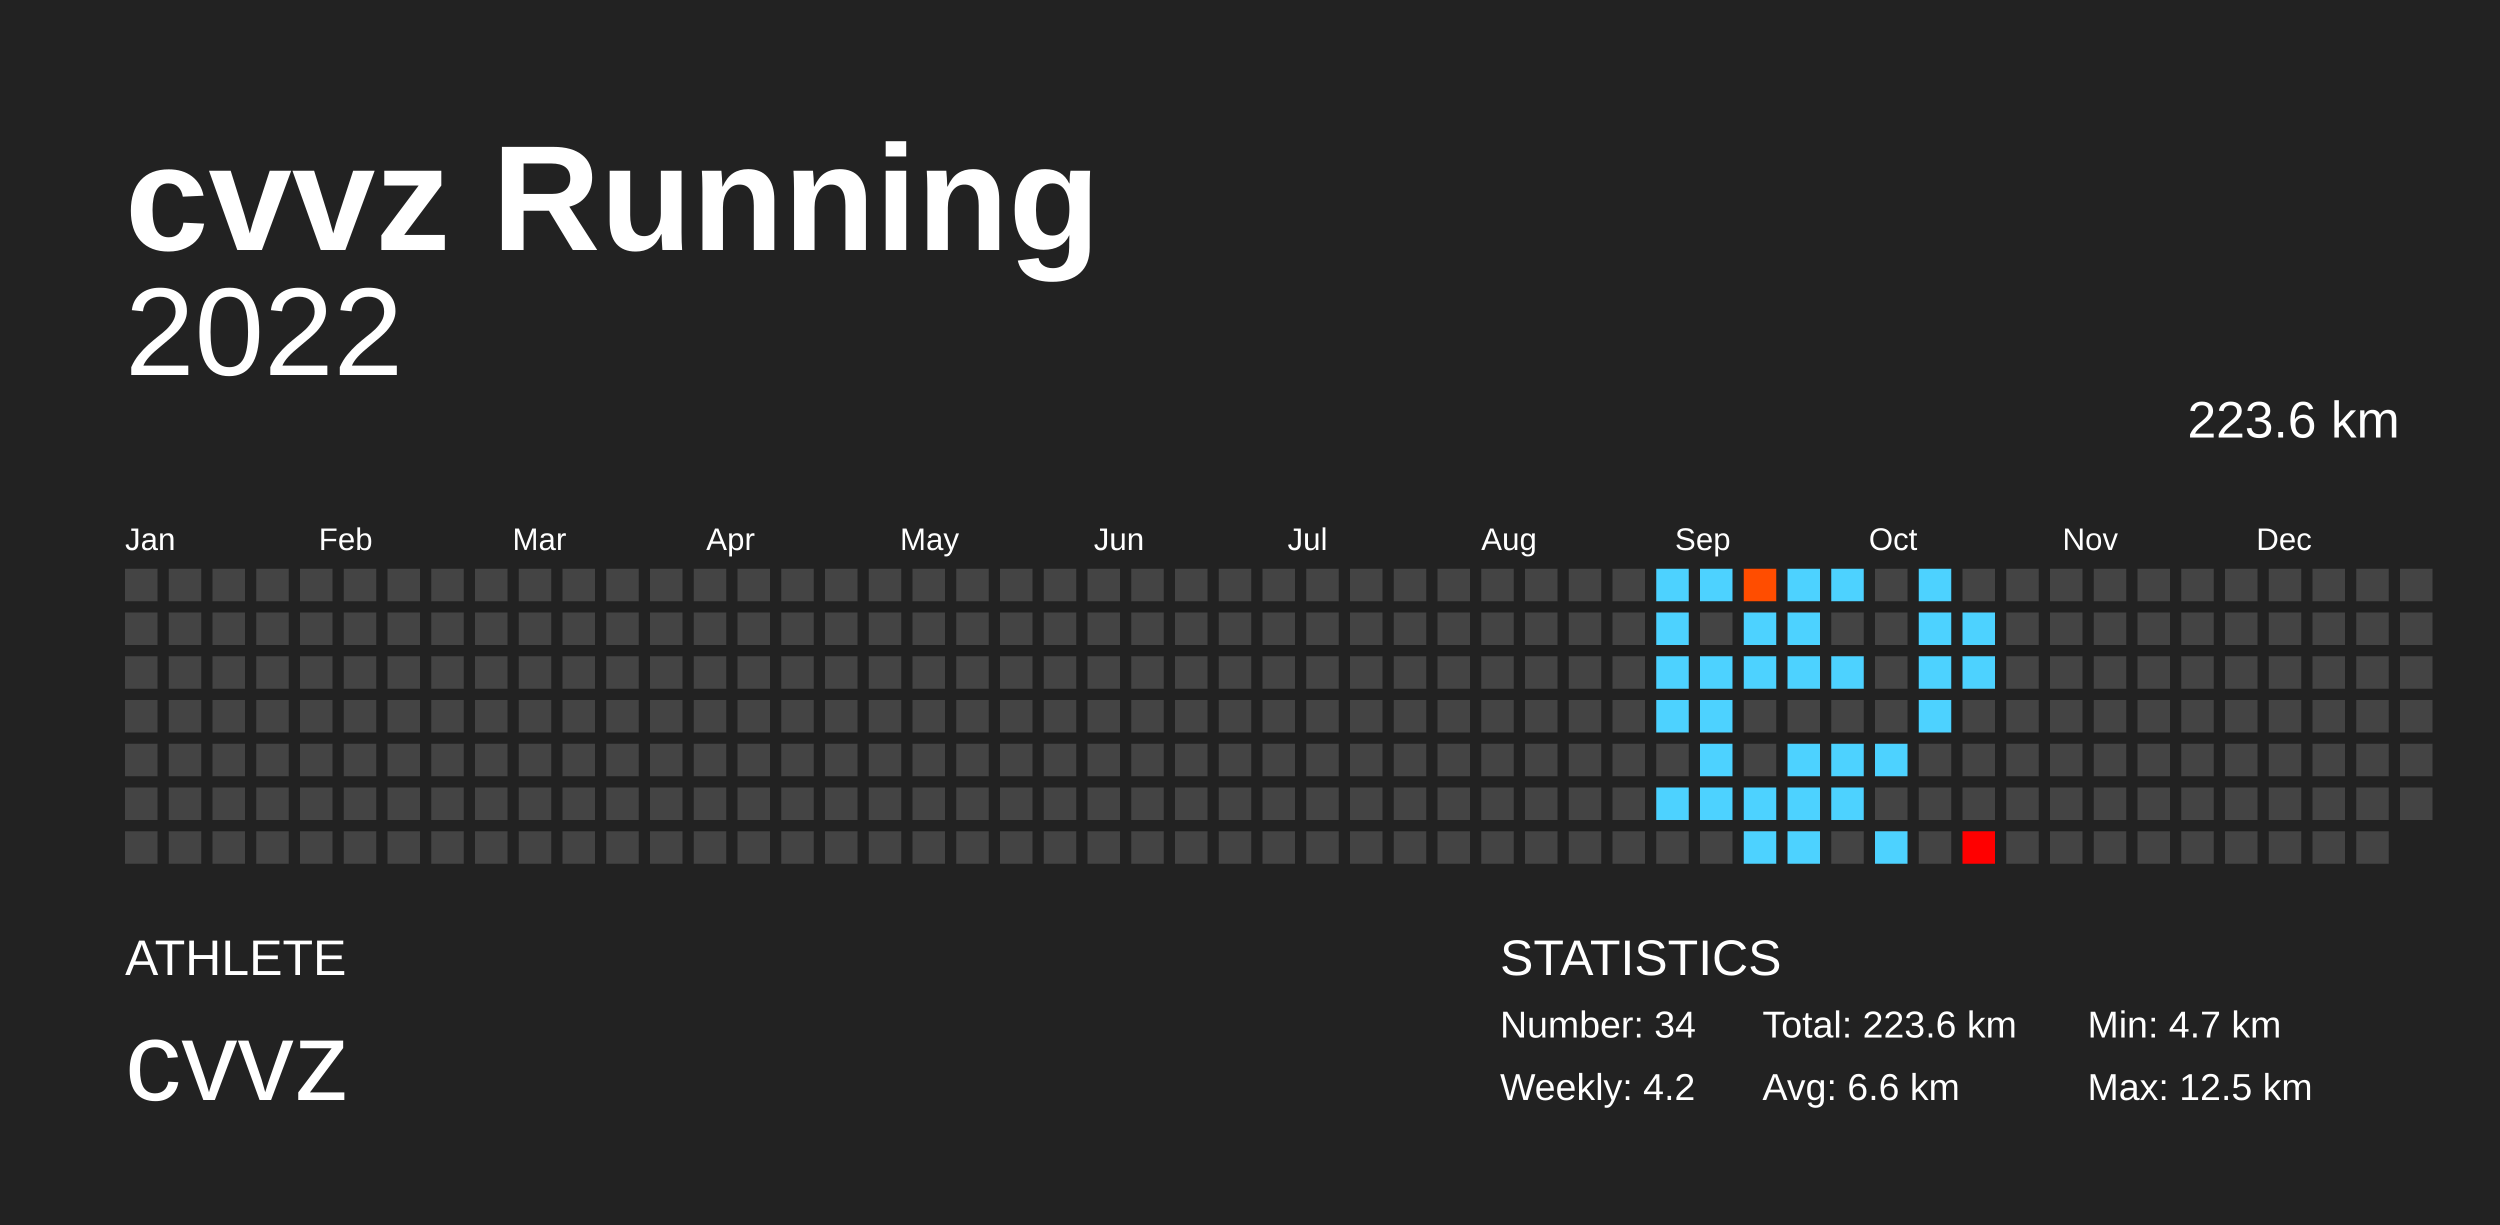
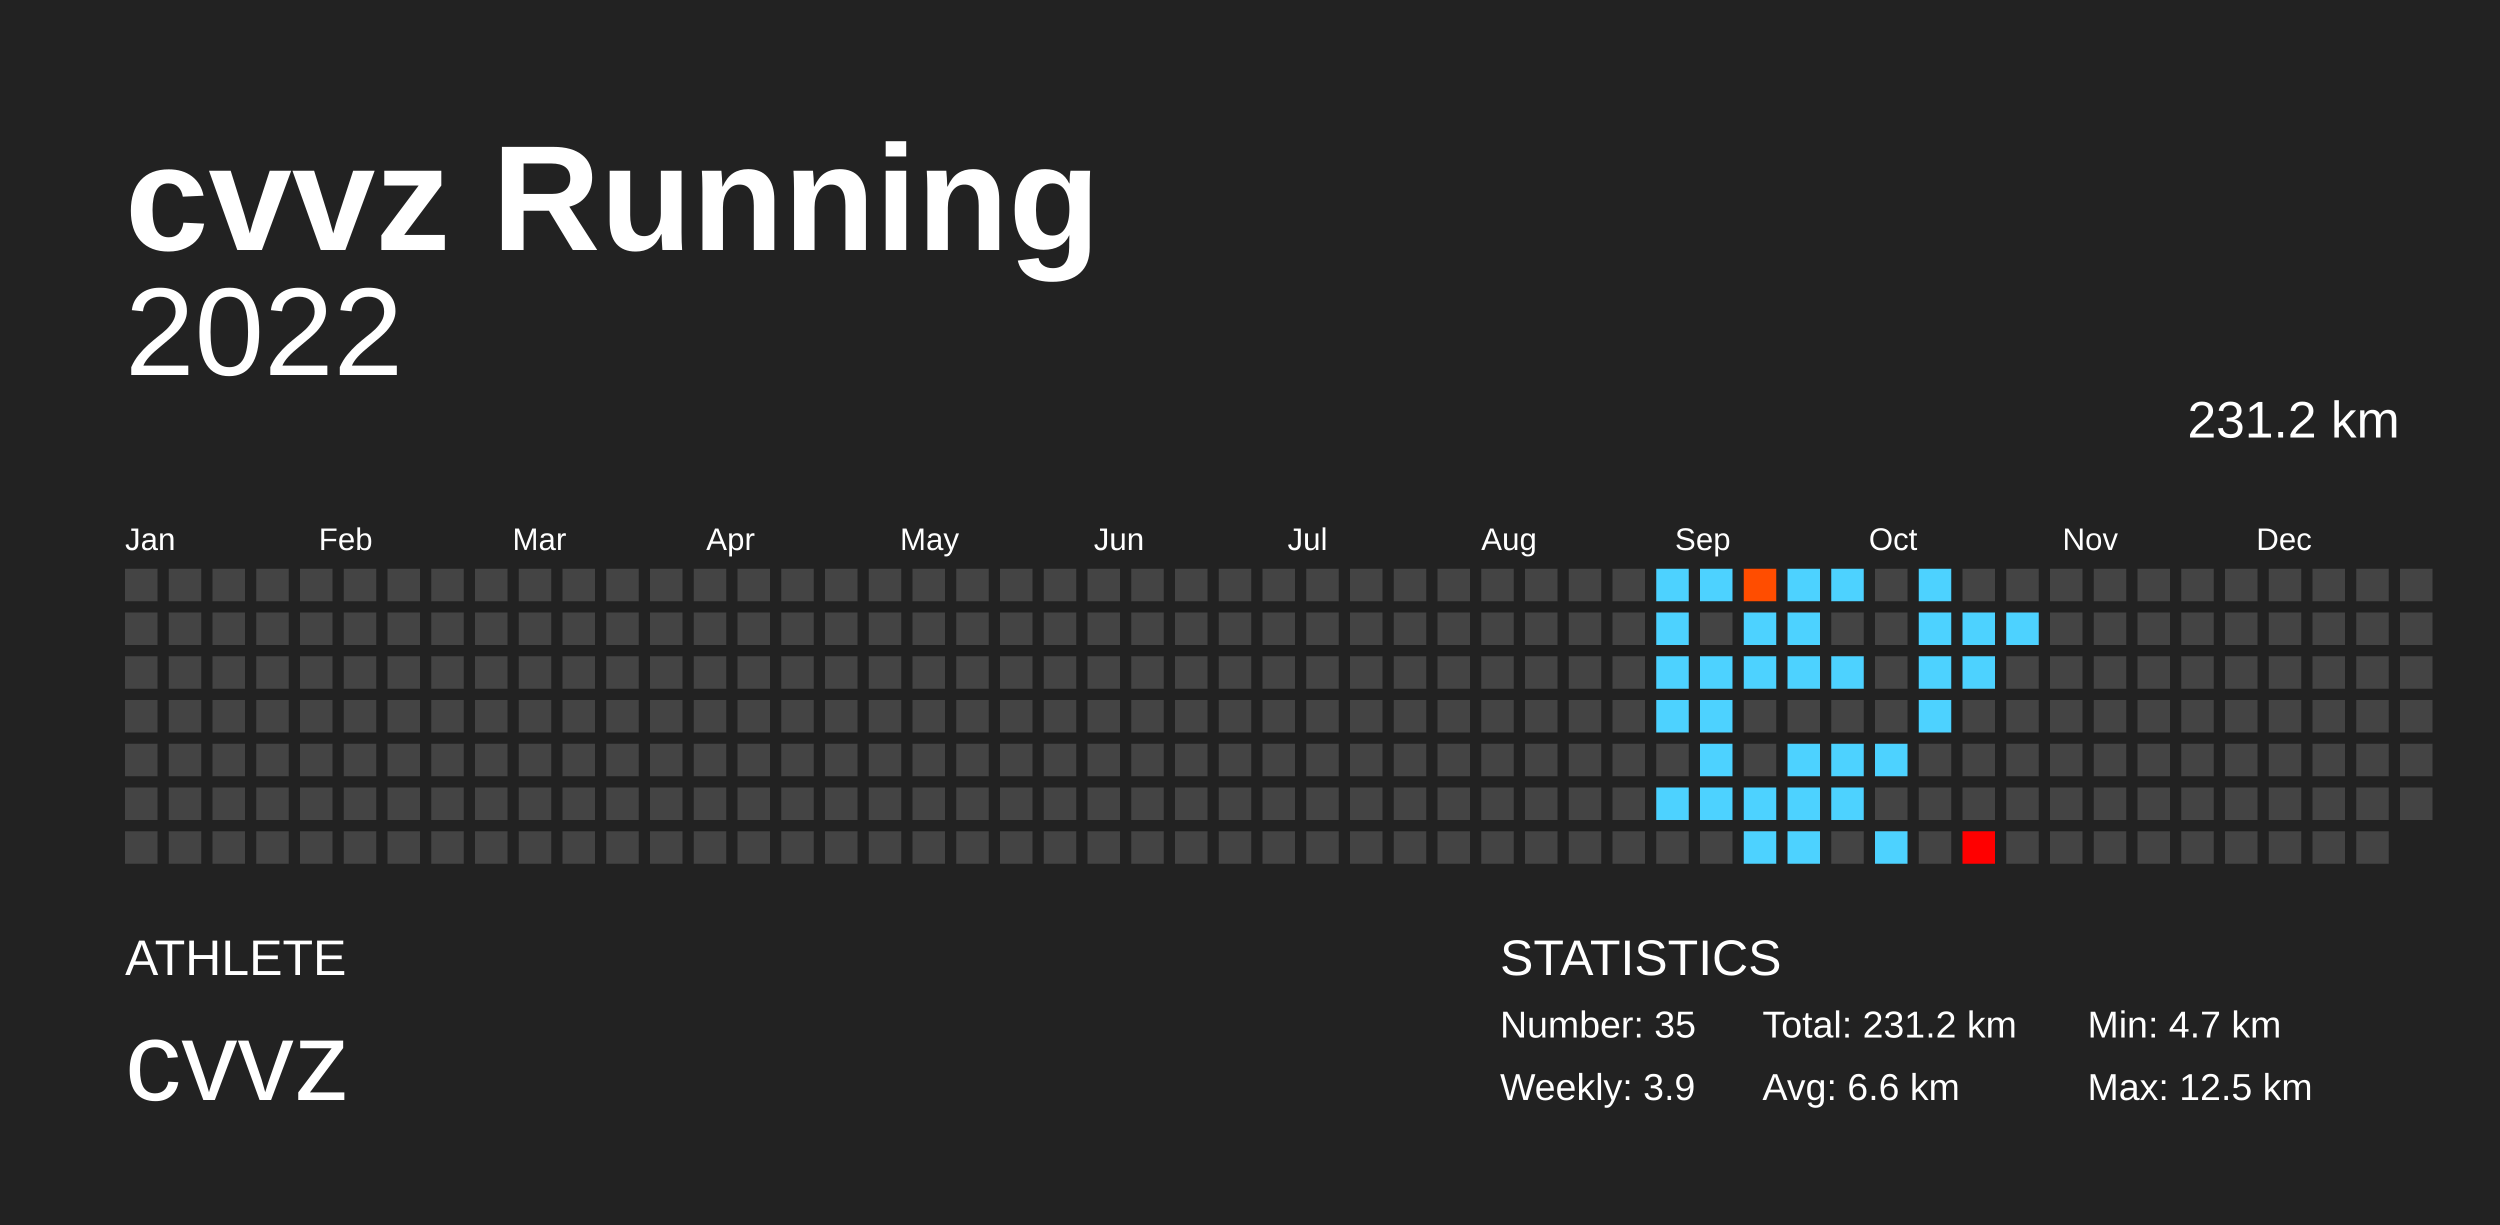
<svg xmlns="http://www.w3.org/2000/svg" baseProfile="full" height="98mm" version="1.1" viewBox="0,0,200,98" width="200mm">
  <defs />
  <rect fill="#222222" height="98" width="200" x="0" y="0" />
  <text fill="#FFFFFF" style="font-size:12px; font-family:Arial; font-weight:bold;" x="10" y="20">cvvz Running</text>
  <text fill="#FFFFFF" style="font-size:4px; font-family:Arial" x="10" y="78">ATHLETE</text>
  <text fill="#FFFFFF" style="font-size:9px; font-family:Arial" x="10" y="88">cvvz</text>
  <text fill="#FFFFFF" style="font-size:4px; font-family:Arial" x="120" y="78">STATISTICS</text>
-   <text fill="#FFFFFF" style="font-size:3px; font-family:Arial" x="120" y="83">Number: 34</text>
-   <text fill="#FFFFFF" style="font-size:3px; font-family:Arial" x="120" y="88">Weekly: 4.2</text>
-   <text fill="#FFFFFF" style="font-size:3px; font-family:Arial" x="141" y="83">Total: 223.6 km</text>
+   <text fill="#FFFFFF" style="font-size:3px; font-family:Arial" x="120" y="83">Number: 35</text>
+   <text fill="#FFFFFF" style="font-size:3px; font-family:Arial" x="120" y="88">Weekly: 3.9</text>
+   <text fill="#FFFFFF" style="font-size:3px; font-family:Arial" x="141" y="83">Total: 231.2 km</text>
  <text fill="#FFFFFF" style="font-size:3px; font-family:Arial" x="141" y="88">Avg: 6.6 km</text>
  <text fill="#FFFFFF" style="font-size:3px; font-family:Arial" x="167" y="83">Min: 4.7 km</text>
  <text fill="#FFFFFF" style="font-size:3px; font-family:Arial" x="167" y="88">Max: 12.5 km</text>
  <text alignment-baseline="hanging" fill="#FFFFFF" style="font-size:10.0px; font-family:Arial;" x="10" y="30">2022</text>
-   <text alignment-baseline="hanging" fill="#FFFFFF" style="font-size:4.125px; font-family:Arial;" x="175" y="35">223.6 km</text>
+   <text alignment-baseline="hanging" fill="#FFFFFF" style="font-size:4.125px; font-family:Arial;" x="175" y="35">231.2 km</text>
  <text fill="#FFFFFF" style="font-size:2.5px; font-family:Arial" x="10.0" y="44">Jan</text>
  <text fill="#FFFFFF" style="font-size:2.5px; font-family:Arial" x="25.5" y="44">Feb</text>
  <text fill="#FFFFFF" style="font-size:2.5px; font-family:Arial" x="41.0" y="44">Mar</text>
  <text fill="#FFFFFF" style="font-size:2.5px; font-family:Arial" x="56.5" y="44">Apr</text>
  <text fill="#FFFFFF" style="font-size:2.5px; font-family:Arial" x="72.0" y="44">May</text>
  <text fill="#FFFFFF" style="font-size:2.5px; font-family:Arial" x="87.5" y="44">Jun</text>
  <text fill="#FFFFFF" style="font-size:2.5px; font-family:Arial" x="103.0" y="44">Jul</text>
  <text fill="#FFFFFF" style="font-size:2.5px; font-family:Arial" x="118.5" y="44">Aug</text>
  <text fill="#FFFFFF" style="font-size:2.5px; font-family:Arial" x="134.0" y="44">Sep</text>
  <text fill="#FFFFFF" style="font-size:2.5px; font-family:Arial" x="149.5" y="44">Oct</text>
  <text fill="#FFFFFF" style="font-size:2.5px; font-family:Arial" x="165.0" y="44">Nov</text>
  <text fill="#FFFFFF" style="font-size:2.5px; font-family:Arial" x="180.5" y="44">Dec</text>
  <rect fill="#444444" height="2.6" width="2.6" x="10.0" y="45.5" />
  <rect fill="#444444" height="2.6" width="2.6" x="10.0" y="49.0" />
  <rect fill="#444444" height="2.6" width="2.6" x="10.0" y="52.5" />
  <rect fill="#444444" height="2.6" width="2.6" x="10.0" y="56.0" />
  <rect fill="#444444" height="2.6" width="2.6" x="10.0" y="59.5" />
  <rect fill="#444444" height="2.6" width="2.6" x="10.0" y="63.0" />
  <rect fill="#444444" height="2.6" width="2.6" x="10.0" y="66.5" />
  <rect fill="#444444" height="2.6" width="2.6" x="13.5" y="45.5" />
  <rect fill="#444444" height="2.6" width="2.6" x="13.5" y="49.0" />
  <rect fill="#444444" height="2.6" width="2.6" x="13.5" y="52.5" />
  <rect fill="#444444" height="2.6" width="2.6" x="13.5" y="56.0" />
  <rect fill="#444444" height="2.6" width="2.6" x="13.5" y="59.5" />
  <rect fill="#444444" height="2.6" width="2.6" x="13.5" y="63.0" />
  <rect fill="#444444" height="2.6" width="2.6" x="13.5" y="66.5" />
  <rect fill="#444444" height="2.6" width="2.6" x="17.0" y="45.5" />
  <rect fill="#444444" height="2.6" width="2.6" x="17.0" y="49.0" />
  <rect fill="#444444" height="2.6" width="2.6" x="17.0" y="52.5" />
  <rect fill="#444444" height="2.6" width="2.6" x="17.0" y="56.0" />
  <rect fill="#444444" height="2.6" width="2.6" x="17.0" y="59.5" />
  <rect fill="#444444" height="2.6" width="2.6" x="17.0" y="63.0" />
  <rect fill="#444444" height="2.6" width="2.6" x="17.0" y="66.5" />
  <rect fill="#444444" height="2.6" width="2.6" x="20.5" y="45.5" />
  <rect fill="#444444" height="2.6" width="2.6" x="20.5" y="49.0" />
  <rect fill="#444444" height="2.6" width="2.6" x="20.5" y="52.5" />
  <rect fill="#444444" height="2.6" width="2.6" x="20.5" y="56.0" />
  <rect fill="#444444" height="2.6" width="2.6" x="20.5" y="59.5" />
  <rect fill="#444444" height="2.6" width="2.6" x="20.5" y="63.0" />
  <rect fill="#444444" height="2.6" width="2.6" x="20.5" y="66.5" />
  <rect fill="#444444" height="2.6" width="2.6" x="24.0" y="45.5" />
  <rect fill="#444444" height="2.6" width="2.6" x="24.0" y="49.0" />
  <rect fill="#444444" height="2.6" width="2.6" x="24.0" y="52.5" />
  <rect fill="#444444" height="2.6" width="2.6" x="24.0" y="56.0" />
  <rect fill="#444444" height="2.6" width="2.6" x="24.0" y="59.5" />
  <rect fill="#444444" height="2.6" width="2.6" x="24.0" y="63.0" />
  <rect fill="#444444" height="2.6" width="2.6" x="24.0" y="66.5" />
  <rect fill="#444444" height="2.6" width="2.6" x="27.5" y="45.5" />
  <rect fill="#444444" height="2.6" width="2.6" x="27.5" y="49.0" />
  <rect fill="#444444" height="2.6" width="2.6" x="27.5" y="52.5" />
  <rect fill="#444444" height="2.6" width="2.6" x="27.5" y="56.0" />
  <rect fill="#444444" height="2.6" width="2.6" x="27.5" y="59.5" />
  <rect fill="#444444" height="2.6" width="2.6" x="27.5" y="63.0" />
  <rect fill="#444444" height="2.6" width="2.6" x="27.5" y="66.5" />
  <rect fill="#444444" height="2.6" width="2.6" x="31.0" y="45.5" />
  <rect fill="#444444" height="2.6" width="2.6" x="31.0" y="49.0" />
  <rect fill="#444444" height="2.6" width="2.6" x="31.0" y="52.5" />
  <rect fill="#444444" height="2.6" width="2.6" x="31.0" y="56.0" />
  <rect fill="#444444" height="2.6" width="2.6" x="31.0" y="59.5" />
  <rect fill="#444444" height="2.6" width="2.6" x="31.0" y="63.0" />
  <rect fill="#444444" height="2.6" width="2.6" x="31.0" y="66.5" />
  <rect fill="#444444" height="2.6" width="2.6" x="34.5" y="45.5" />
  <rect fill="#444444" height="2.6" width="2.6" x="34.5" y="49.0" />
  <rect fill="#444444" height="2.6" width="2.6" x="34.5" y="52.5" />
  <rect fill="#444444" height="2.6" width="2.6" x="34.5" y="56.0" />
  <rect fill="#444444" height="2.6" width="2.6" x="34.5" y="59.5" />
  <rect fill="#444444" height="2.6" width="2.6" x="34.5" y="63.0" />
  <rect fill="#444444" height="2.6" width="2.6" x="34.5" y="66.5" />
  <rect fill="#444444" height="2.6" width="2.6" x="38.0" y="45.5" />
  <rect fill="#444444" height="2.6" width="2.6" x="38.0" y="49.0" />
  <rect fill="#444444" height="2.6" width="2.6" x="38.0" y="52.5" />
  <rect fill="#444444" height="2.6" width="2.6" x="38.0" y="56.0" />
  <rect fill="#444444" height="2.6" width="2.6" x="38.0" y="59.5" />
  <rect fill="#444444" height="2.6" width="2.6" x="38.0" y="63.0" />
  <rect fill="#444444" height="2.6" width="2.6" x="38.0" y="66.5" />
  <rect fill="#444444" height="2.6" width="2.6" x="41.5" y="45.5" />
  <rect fill="#444444" height="2.6" width="2.6" x="41.5" y="49.0" />
  <rect fill="#444444" height="2.6" width="2.6" x="41.5" y="52.5" />
  <rect fill="#444444" height="2.6" width="2.6" x="41.5" y="56.0" />
  <rect fill="#444444" height="2.6" width="2.6" x="41.5" y="59.5" />
  <rect fill="#444444" height="2.6" width="2.6" x="41.5" y="63.0" />
  <rect fill="#444444" height="2.6" width="2.6" x="41.5" y="66.5" />
  <rect fill="#444444" height="2.6" width="2.6" x="45.0" y="45.5" />
  <rect fill="#444444" height="2.6" width="2.6" x="45.0" y="49.0" />
  <rect fill="#444444" height="2.6" width="2.6" x="45.0" y="52.5" />
  <rect fill="#444444" height="2.6" width="2.6" x="45.0" y="56.0" />
  <rect fill="#444444" height="2.6" width="2.6" x="45.0" y="59.5" />
  <rect fill="#444444" height="2.6" width="2.6" x="45.0" y="63.0" />
  <rect fill="#444444" height="2.6" width="2.6" x="45.0" y="66.5" />
  <rect fill="#444444" height="2.6" width="2.6" x="48.5" y="45.5" />
  <rect fill="#444444" height="2.6" width="2.6" x="48.5" y="49.0" />
  <rect fill="#444444" height="2.6" width="2.6" x="48.5" y="52.5" />
  <rect fill="#444444" height="2.6" width="2.6" x="48.5" y="56.0" />
  <rect fill="#444444" height="2.6" width="2.6" x="48.5" y="59.5" />
  <rect fill="#444444" height="2.6" width="2.6" x="48.5" y="63.0" />
  <rect fill="#444444" height="2.6" width="2.6" x="48.5" y="66.5" />
  <rect fill="#444444" height="2.6" width="2.6" x="52.0" y="45.5" />
  <rect fill="#444444" height="2.6" width="2.6" x="52.0" y="49.0" />
  <rect fill="#444444" height="2.6" width="2.6" x="52.0" y="52.5" />
  <rect fill="#444444" height="2.6" width="2.6" x="52.0" y="56.0" />
  <rect fill="#444444" height="2.6" width="2.6" x="52.0" y="59.5" />
  <rect fill="#444444" height="2.6" width="2.6" x="52.0" y="63.0" />
  <rect fill="#444444" height="2.6" width="2.6" x="52.0" y="66.5" />
  <rect fill="#444444" height="2.6" width="2.6" x="55.5" y="45.5" />
  <rect fill="#444444" height="2.6" width="2.6" x="55.5" y="49.0" />
  <rect fill="#444444" height="2.6" width="2.6" x="55.5" y="52.5" />
  <rect fill="#444444" height="2.6" width="2.6" x="55.5" y="56.0" />
  <rect fill="#444444" height="2.6" width="2.6" x="55.5" y="59.5" />
  <rect fill="#444444" height="2.6" width="2.6" x="55.5" y="63.0" />
  <rect fill="#444444" height="2.6" width="2.6" x="55.5" y="66.5" />
  <rect fill="#444444" height="2.6" width="2.6" x="59.0" y="45.5" />
  <rect fill="#444444" height="2.6" width="2.6" x="59.0" y="49.0" />
  <rect fill="#444444" height="2.6" width="2.6" x="59.0" y="52.5" />
  <rect fill="#444444" height="2.6" width="2.6" x="59.0" y="56.0" />
  <rect fill="#444444" height="2.6" width="2.6" x="59.0" y="59.5" />
  <rect fill="#444444" height="2.6" width="2.6" x="59.0" y="63.0" />
  <rect fill="#444444" height="2.6" width="2.6" x="59.0" y="66.5" />
  <rect fill="#444444" height="2.6" width="2.6" x="62.5" y="45.5" />
  <rect fill="#444444" height="2.6" width="2.6" x="62.5" y="49.0" />
  <rect fill="#444444" height="2.6" width="2.6" x="62.5" y="52.5" />
  <rect fill="#444444" height="2.6" width="2.6" x="62.5" y="56.0" />
  <rect fill="#444444" height="2.6" width="2.6" x="62.5" y="59.5" />
  <rect fill="#444444" height="2.6" width="2.6" x="62.5" y="63.0" />
  <rect fill="#444444" height="2.6" width="2.6" x="62.5" y="66.5" />
  <rect fill="#444444" height="2.6" width="2.6" x="66.0" y="45.5" />
  <rect fill="#444444" height="2.6" width="2.6" x="66.0" y="49.0" />
  <rect fill="#444444" height="2.6" width="2.6" x="66.0" y="52.5" />
  <rect fill="#444444" height="2.6" width="2.6" x="66.0" y="56.0" />
  <rect fill="#444444" height="2.6" width="2.6" x="66.0" y="59.5" />
  <rect fill="#444444" height="2.6" width="2.6" x="66.0" y="63.0" />
  <rect fill="#444444" height="2.6" width="2.6" x="66.0" y="66.5" />
  <rect fill="#444444" height="2.6" width="2.6" x="69.5" y="45.5" />
  <rect fill="#444444" height="2.6" width="2.6" x="69.5" y="49.0" />
  <rect fill="#444444" height="2.6" width="2.6" x="69.5" y="52.5" />
  <rect fill="#444444" height="2.6" width="2.6" x="69.5" y="56.0" />
  <rect fill="#444444" height="2.6" width="2.6" x="69.5" y="59.5" />
  <rect fill="#444444" height="2.6" width="2.6" x="69.5" y="63.0" />
  <rect fill="#444444" height="2.6" width="2.6" x="69.5" y="66.5" />
  <rect fill="#444444" height="2.6" width="2.6" x="73.0" y="45.5" />
  <rect fill="#444444" height="2.6" width="2.6" x="73.0" y="49.0" />
  <rect fill="#444444" height="2.6" width="2.6" x="73.0" y="52.5" />
  <rect fill="#444444" height="2.6" width="2.6" x="73.0" y="56.0" />
  <rect fill="#444444" height="2.6" width="2.6" x="73.0" y="59.5" />
  <rect fill="#444444" height="2.6" width="2.6" x="73.0" y="63.0" />
  <rect fill="#444444" height="2.6" width="2.6" x="73.0" y="66.5" />
  <rect fill="#444444" height="2.6" width="2.6" x="76.5" y="45.5" />
  <rect fill="#444444" height="2.6" width="2.6" x="76.5" y="49.0" />
  <rect fill="#444444" height="2.6" width="2.6" x="76.5" y="52.5" />
  <rect fill="#444444" height="2.6" width="2.6" x="76.5" y="56.0" />
  <rect fill="#444444" height="2.6" width="2.6" x="76.5" y="59.5" />
  <rect fill="#444444" height="2.6" width="2.6" x="76.5" y="63.0" />
  <rect fill="#444444" height="2.6" width="2.6" x="76.5" y="66.5" />
  <rect fill="#444444" height="2.6" width="2.6" x="80.0" y="45.5" />
  <rect fill="#444444" height="2.6" width="2.6" x="80.0" y="49.0" />
  <rect fill="#444444" height="2.6" width="2.6" x="80.0" y="52.5" />
  <rect fill="#444444" height="2.6" width="2.6" x="80.0" y="56.0" />
  <rect fill="#444444" height="2.6" width="2.6" x="80.0" y="59.5" />
  <rect fill="#444444" height="2.6" width="2.6" x="80.0" y="63.0" />
  <rect fill="#444444" height="2.6" width="2.6" x="80.0" y="66.5" />
  <rect fill="#444444" height="2.6" width="2.6" x="83.5" y="45.5" />
  <rect fill="#444444" height="2.6" width="2.6" x="83.5" y="49.0" />
  <rect fill="#444444" height="2.6" width="2.6" x="83.5" y="52.5" />
  <rect fill="#444444" height="2.6" width="2.6" x="83.5" y="56.0" />
  <rect fill="#444444" height="2.6" width="2.6" x="83.5" y="59.5" />
  <rect fill="#444444" height="2.6" width="2.6" x="83.5" y="63.0" />
  <rect fill="#444444" height="2.6" width="2.6" x="83.5" y="66.5" />
  <rect fill="#444444" height="2.6" width="2.6" x="87.0" y="45.5" />
  <rect fill="#444444" height="2.6" width="2.6" x="87.0" y="49.0" />
  <rect fill="#444444" height="2.6" width="2.6" x="87.0" y="52.5" />
  <rect fill="#444444" height="2.6" width="2.6" x="87.0" y="56.0" />
  <rect fill="#444444" height="2.6" width="2.6" x="87.0" y="59.5" />
  <rect fill="#444444" height="2.6" width="2.6" x="87.0" y="63.0" />
  <rect fill="#444444" height="2.6" width="2.6" x="87.0" y="66.5" />
  <rect fill="#444444" height="2.6" width="2.6" x="90.5" y="45.5" />
  <rect fill="#444444" height="2.6" width="2.6" x="90.5" y="49.0" />
  <rect fill="#444444" height="2.6" width="2.6" x="90.5" y="52.5" />
  <rect fill="#444444" height="2.6" width="2.6" x="90.5" y="56.0" />
  <rect fill="#444444" height="2.6" width="2.6" x="90.5" y="59.5" />
  <rect fill="#444444" height="2.6" width="2.6" x="90.5" y="63.0" />
  <rect fill="#444444" height="2.6" width="2.6" x="90.5" y="66.5" />
  <rect fill="#444444" height="2.6" width="2.6" x="94.0" y="45.5" />
  <rect fill="#444444" height="2.6" width="2.6" x="94.0" y="49.0" />
  <rect fill="#444444" height="2.6" width="2.6" x="94.0" y="52.5" />
  <rect fill="#444444" height="2.6" width="2.6" x="94.0" y="56.0" />
  <rect fill="#444444" height="2.6" width="2.6" x="94.0" y="59.5" />
  <rect fill="#444444" height="2.6" width="2.6" x="94.0" y="63.0" />
  <rect fill="#444444" height="2.6" width="2.6" x="94.0" y="66.5" />
  <rect fill="#444444" height="2.6" width="2.6" x="97.5" y="45.5" />
  <rect fill="#444444" height="2.6" width="2.6" x="97.5" y="49.0" />
  <rect fill="#444444" height="2.6" width="2.6" x="97.5" y="52.5" />
  <rect fill="#444444" height="2.6" width="2.6" x="97.5" y="56.0" />
  <rect fill="#444444" height="2.6" width="2.6" x="97.5" y="59.5" />
  <rect fill="#444444" height="2.6" width="2.6" x="97.5" y="63.0" />
  <rect fill="#444444" height="2.6" width="2.6" x="97.5" y="66.5" />
  <rect fill="#444444" height="2.6" width="2.6" x="101.0" y="45.5" />
  <rect fill="#444444" height="2.6" width="2.6" x="101.0" y="49.0" />
  <rect fill="#444444" height="2.6" width="2.6" x="101.0" y="52.5" />
  <rect fill="#444444" height="2.6" width="2.6" x="101.0" y="56.0" />
  <rect fill="#444444" height="2.6" width="2.6" x="101.0" y="59.5" />
  <rect fill="#444444" height="2.6" width="2.6" x="101.0" y="63.0" />
  <rect fill="#444444" height="2.6" width="2.6" x="101.0" y="66.5" />
  <rect fill="#444444" height="2.6" width="2.6" x="104.5" y="45.5" />
  <rect fill="#444444" height="2.6" width="2.6" x="104.5" y="49.0" />
  <rect fill="#444444" height="2.6" width="2.6" x="104.5" y="52.5" />
  <rect fill="#444444" height="2.6" width="2.6" x="104.5" y="56.0" />
  <rect fill="#444444" height="2.6" width="2.6" x="104.5" y="59.5" />
  <rect fill="#444444" height="2.6" width="2.6" x="104.5" y="63.0" />
  <rect fill="#444444" height="2.6" width="2.6" x="104.5" y="66.5" />
  <rect fill="#444444" height="2.6" width="2.6" x="108.0" y="45.5" />
  <rect fill="#444444" height="2.6" width="2.6" x="108.0" y="49.0" />
  <rect fill="#444444" height="2.6" width="2.6" x="108.0" y="52.5" />
  <rect fill="#444444" height="2.6" width="2.6" x="108.0" y="56.0" />
  <rect fill="#444444" height="2.6" width="2.6" x="108.0" y="59.5" />
  <rect fill="#444444" height="2.6" width="2.6" x="108.0" y="63.0" />
  <rect fill="#444444" height="2.6" width="2.6" x="108.0" y="66.5" />
  <rect fill="#444444" height="2.6" width="2.6" x="111.5" y="45.5" />
  <rect fill="#444444" height="2.6" width="2.6" x="111.5" y="49.0" />
  <rect fill="#444444" height="2.6" width="2.6" x="111.5" y="52.5" />
  <rect fill="#444444" height="2.6" width="2.6" x="111.5" y="56.0" />
  <rect fill="#444444" height="2.6" width="2.6" x="111.5" y="59.5" />
  <rect fill="#444444" height="2.6" width="2.6" x="111.5" y="63.0" />
  <rect fill="#444444" height="2.6" width="2.6" x="111.5" y="66.5" />
  <rect fill="#444444" height="2.6" width="2.6" x="115.0" y="45.5" />
  <rect fill="#444444" height="2.6" width="2.6" x="115.0" y="49.0" />
  <rect fill="#444444" height="2.6" width="2.6" x="115.0" y="52.5" />
  <rect fill="#444444" height="2.6" width="2.6" x="115.0" y="56.0" />
  <rect fill="#444444" height="2.6" width="2.6" x="115.0" y="59.5" />
  <rect fill="#444444" height="2.6" width="2.6" x="115.0" y="63.0" />
  <rect fill="#444444" height="2.6" width="2.6" x="115.0" y="66.5" />
  <rect fill="#444444" height="2.6" width="2.6" x="118.5" y="45.5" />
  <rect fill="#444444" height="2.6" width="2.6" x="118.5" y="49.0" />
  <rect fill="#444444" height="2.6" width="2.6" x="118.5" y="52.5" />
  <rect fill="#444444" height="2.6" width="2.6" x="118.5" y="56.0" />
  <rect fill="#444444" height="2.6" width="2.6" x="118.5" y="59.5" />
  <rect fill="#444444" height="2.6" width="2.6" x="118.5" y="63.0" />
  <rect fill="#444444" height="2.6" width="2.6" x="118.5" y="66.5" />
  <rect fill="#444444" height="2.6" width="2.6" x="122.0" y="45.5" />
  <rect fill="#444444" height="2.6" width="2.6" x="122.0" y="49.0" />
  <rect fill="#444444" height="2.6" width="2.6" x="122.0" y="52.5" />
  <rect fill="#444444" height="2.6" width="2.6" x="122.0" y="56.0" />
  <rect fill="#444444" height="2.6" width="2.6" x="122.0" y="59.5" />
  <rect fill="#444444" height="2.6" width="2.6" x="122.0" y="63.0" />
  <rect fill="#444444" height="2.6" width="2.6" x="122.0" y="66.5" />
  <rect fill="#444444" height="2.6" width="2.6" x="125.5" y="45.5" />
  <rect fill="#444444" height="2.6" width="2.6" x="125.5" y="49.0" />
  <rect fill="#444444" height="2.6" width="2.6" x="125.5" y="52.5" />
  <rect fill="#444444" height="2.6" width="2.6" x="125.5" y="56.0" />
  <rect fill="#444444" height="2.6" width="2.6" x="125.5" y="59.5" />
  <rect fill="#444444" height="2.6" width="2.6" x="125.5" y="63.0" />
  <rect fill="#444444" height="2.6" width="2.6" x="125.5" y="66.5" />
  <rect fill="#444444" height="2.6" width="2.6" x="129.0" y="45.5" />
  <rect fill="#444444" height="2.6" width="2.6" x="129.0" y="49.0" />
  <rect fill="#444444" height="2.6" width="2.6" x="129.0" y="52.5" />
  <rect fill="#444444" height="2.6" width="2.6" x="129.0" y="56.0" />
  <rect fill="#444444" height="2.6" width="2.6" x="129.0" y="59.5" />
  <rect fill="#444444" height="2.6" width="2.6" x="129.0" y="63.0" />
  <rect fill="#444444" height="2.6" width="2.6" x="129.0" y="66.5" />
  <rect fill="#4dd2ff" height="2.6" width="2.6" x="132.5" y="45.5" />
  <rect fill="#4dd2ff" height="2.6" width="2.6" x="132.5" y="49.0" />
  <rect fill="#4dd2ff" height="2.6" width="2.6" x="132.5" y="52.5" />
  <rect fill="#4dd2ff" height="2.6" width="2.6" x="132.5" y="56.0" />
  <rect fill="#444444" height="2.6" width="2.6" x="132.5" y="59.5" />
  <rect fill="#4dd2ff" height="2.6" width="2.6" x="132.5" y="63.0" />
  <rect fill="#444444" height="2.6" width="2.6" x="132.5" y="66.5" />
  <rect fill="#4dd2ff" height="2.6" width="2.6" x="136.0" y="45.5" />
  <rect fill="#444444" height="2.6" width="2.6" x="136.0" y="49.0" />
  <rect fill="#4dd2ff" height="2.6" width="2.6" x="136.0" y="52.5" />
  <rect fill="#4dd2ff" height="2.6" width="2.6" x="136.0" y="56.0" />
  <rect fill="#4dd2ff" height="2.6" width="2.6" x="136.0" y="59.5" />
  <rect fill="#4dd2ff" height="2.6" width="2.6" x="136.0" y="63.0" />
  <rect fill="#444444" height="2.6" width="2.6" x="136.0" y="66.5" />
  <rect fill="#ff4d00" height="2.6" width="2.6" x="139.5" y="45.5" />
  <rect fill="#4dd2ff" height="2.6" width="2.6" x="139.5" y="49.0" />
  <rect fill="#4dd2ff" height="2.6" width="2.6" x="139.5" y="52.5" />
  <rect fill="#444444" height="2.6" width="2.6" x="139.5" y="56.0" />
  <rect fill="#444444" height="2.6" width="2.6" x="139.5" y="59.5" />
  <rect fill="#4dd2ff" height="2.6" width="2.6" x="139.5" y="63.0" />
  <rect fill="#4dd2ff" height="2.6" width="2.6" x="139.5" y="66.5" />
  <rect fill="#4dd2ff" height="2.6" width="2.6" x="143.0" y="45.5" />
  <rect fill="#4dd2ff" height="2.6" width="2.6" x="143.0" y="49.0" />
  <rect fill="#4dd2ff" height="2.6" width="2.6" x="143.0" y="52.5" />
  <rect fill="#444444" height="2.6" width="2.6" x="143.0" y="56.0" />
  <rect fill="#4dd2ff" height="2.6" width="2.6" x="143.0" y="59.5" />
  <rect fill="#4dd2ff" height="2.6" width="2.6" x="143.0" y="63.0" />
  <rect fill="#4dd2ff" height="2.6" width="2.6" x="143.0" y="66.5" />
  <rect fill="#4dd2ff" height="2.6" width="2.6" x="146.5" y="45.5" />
  <rect fill="#444444" height="2.6" width="2.6" x="146.5" y="49.0" />
  <rect fill="#4dd2ff" height="2.6" width="2.6" x="146.5" y="52.5" />
  <rect fill="#444444" height="2.6" width="2.6" x="146.5" y="56.0" />
  <rect fill="#4dd2ff" height="2.6" width="2.6" x="146.5" y="59.5" />
  <rect fill="#4dd2ff" height="2.6" width="2.6" x="146.5" y="63.0" />
  <rect fill="#444444" height="2.6" width="2.6" x="146.5" y="66.5" />
  <rect fill="#444444" height="2.6" width="2.6" x="150.0" y="45.5" />
  <rect fill="#444444" height="2.6" width="2.6" x="150.0" y="49.0" />
  <rect fill="#444444" height="2.6" width="2.6" x="150.0" y="52.5" />
  <rect fill="#444444" height="2.6" width="2.6" x="150.0" y="56.0" />
  <rect fill="#4dd2ff" height="2.6" width="2.6" x="150.0" y="59.5" />
  <rect fill="#444444" height="2.6" width="2.6" x="150.0" y="63.0" />
  <rect fill="#4dd2ff" height="2.6" width="2.6" x="150.0" y="66.5" />
  <rect fill="#4dd2ff" height="2.6" width="2.6" x="153.5" y="45.5" />
  <rect fill="#4dd2ff" height="2.6" width="2.6" x="153.5" y="49.0" />
  <rect fill="#4dd2ff" height="2.6" width="2.6" x="153.5" y="52.5" />
  <rect fill="#4dd2ff" height="2.6" width="2.6" x="153.5" y="56.0" />
  <rect fill="#444444" height="2.6" width="2.6" x="153.5" y="59.5" />
  <rect fill="#444444" height="2.6" width="2.6" x="153.5" y="63.0" />
  <rect fill="#444444" height="2.6" width="2.6" x="153.5" y="66.5" />
  <rect fill="#444444" height="2.6" width="2.6" x="157.0" y="45.5" />
  <rect fill="#4dd2ff" height="2.6" width="2.6" x="157.0" y="49.0" />
  <rect fill="#4dd2ff" height="2.6" width="2.6" x="157.0" y="52.5" />
  <rect fill="#444444" height="2.6" width="2.6" x="157.0" y="56.0" />
  <rect fill="#444444" height="2.6" width="2.6" x="157.0" y="59.5" />
  <rect fill="#444444" height="2.6" width="2.6" x="157.0" y="63.0" />
  <rect fill="#ff0000" height="2.6" width="2.6" x="157.0" y="66.5" />
  <rect fill="#444444" height="2.6" width="2.6" x="160.5" y="45.5" />
-   <rect fill="#444444" height="2.6" width="2.6" x="160.5" y="49.0" />
+   <rect fill="#4dd2ff" height="2.6" width="2.6" x="160.5" y="49.0" />
  <rect fill="#444444" height="2.6" width="2.6" x="160.5" y="52.5" />
  <rect fill="#444444" height="2.6" width="2.6" x="160.5" y="56.0" />
  <rect fill="#444444" height="2.6" width="2.6" x="160.5" y="59.5" />
  <rect fill="#444444" height="2.6" width="2.6" x="160.5" y="63.0" />
  <rect fill="#444444" height="2.6" width="2.6" x="160.5" y="66.5" />
  <rect fill="#444444" height="2.6" width="2.6" x="164.0" y="45.5" />
  <rect fill="#444444" height="2.6" width="2.6" x="164.0" y="49.0" />
  <rect fill="#444444" height="2.6" width="2.6" x="164.0" y="52.5" />
  <rect fill="#444444" height="2.6" width="2.6" x="164.0" y="56.0" />
  <rect fill="#444444" height="2.6" width="2.6" x="164.0" y="59.5" />
  <rect fill="#444444" height="2.6" width="2.6" x="164.0" y="63.0" />
  <rect fill="#444444" height="2.6" width="2.6" x="164.0" y="66.5" />
  <rect fill="#444444" height="2.6" width="2.6" x="167.5" y="45.5" />
  <rect fill="#444444" height="2.6" width="2.6" x="167.5" y="49.0" />
  <rect fill="#444444" height="2.6" width="2.6" x="167.5" y="52.5" />
  <rect fill="#444444" height="2.6" width="2.6" x="167.5" y="56.0" />
  <rect fill="#444444" height="2.6" width="2.6" x="167.5" y="59.5" />
  <rect fill="#444444" height="2.6" width="2.6" x="167.5" y="63.0" />
  <rect fill="#444444" height="2.6" width="2.6" x="167.5" y="66.5" />
  <rect fill="#444444" height="2.6" width="2.6" x="171.0" y="45.5" />
  <rect fill="#444444" height="2.6" width="2.6" x="171.0" y="49.0" />
  <rect fill="#444444" height="2.6" width="2.6" x="171.0" y="52.5" />
  <rect fill="#444444" height="2.6" width="2.6" x="171.0" y="56.0" />
  <rect fill="#444444" height="2.6" width="2.6" x="171.0" y="59.5" />
  <rect fill="#444444" height="2.6" width="2.6" x="171.0" y="63.0" />
  <rect fill="#444444" height="2.6" width="2.6" x="171.0" y="66.5" />
  <rect fill="#444444" height="2.6" width="2.6" x="174.5" y="45.5" />
  <rect fill="#444444" height="2.6" width="2.6" x="174.5" y="49.0" />
  <rect fill="#444444" height="2.6" width="2.6" x="174.5" y="52.5" />
  <rect fill="#444444" height="2.6" width="2.6" x="174.5" y="56.0" />
  <rect fill="#444444" height="2.6" width="2.6" x="174.5" y="59.5" />
  <rect fill="#444444" height="2.6" width="2.6" x="174.5" y="63.0" />
  <rect fill="#444444" height="2.6" width="2.6" x="174.5" y="66.5" />
  <rect fill="#444444" height="2.6" width="2.6" x="178.0" y="45.5" />
  <rect fill="#444444" height="2.6" width="2.6" x="178.0" y="49.0" />
  <rect fill="#444444" height="2.6" width="2.6" x="178.0" y="52.5" />
  <rect fill="#444444" height="2.6" width="2.6" x="178.0" y="56.0" />
  <rect fill="#444444" height="2.6" width="2.6" x="178.0" y="59.5" />
  <rect fill="#444444" height="2.6" width="2.6" x="178.0" y="63.0" />
  <rect fill="#444444" height="2.6" width="2.6" x="178.0" y="66.5" />
  <rect fill="#444444" height="2.6" width="2.6" x="181.5" y="45.5" />
  <rect fill="#444444" height="2.6" width="2.6" x="181.5" y="49.0" />
  <rect fill="#444444" height="2.6" width="2.6" x="181.5" y="52.5" />
  <rect fill="#444444" height="2.6" width="2.6" x="181.5" y="56.0" />
  <rect fill="#444444" height="2.6" width="2.6" x="181.5" y="59.5" />
  <rect fill="#444444" height="2.6" width="2.6" x="181.5" y="63.0" />
  <rect fill="#444444" height="2.6" width="2.6" x="181.5" y="66.5" />
  <rect fill="#444444" height="2.6" width="2.6" x="185.0" y="45.5" />
  <rect fill="#444444" height="2.6" width="2.6" x="185.0" y="49.0" />
  <rect fill="#444444" height="2.6" width="2.6" x="185.0" y="52.5" />
  <rect fill="#444444" height="2.6" width="2.6" x="185.0" y="56.0" />
  <rect fill="#444444" height="2.6" width="2.6" x="185.0" y="59.5" />
  <rect fill="#444444" height="2.6" width="2.6" x="185.0" y="63.0" />
  <rect fill="#444444" height="2.6" width="2.6" x="185.0" y="66.5" />
  <rect fill="#444444" height="2.6" width="2.6" x="188.5" y="45.5" />
  <rect fill="#444444" height="2.6" width="2.6" x="188.5" y="49.0" />
  <rect fill="#444444" height="2.6" width="2.6" x="188.5" y="52.5" />
  <rect fill="#444444" height="2.6" width="2.6" x="188.5" y="56.0" />
  <rect fill="#444444" height="2.6" width="2.6" x="188.5" y="59.5" />
  <rect fill="#444444" height="2.6" width="2.6" x="188.5" y="63.0" />
  <rect fill="#444444" height="2.6" width="2.6" x="188.5" y="66.5" />
  <rect fill="#444444" height="2.6" width="2.6" x="192.0" y="45.5" />
  <rect fill="#444444" height="2.6" width="2.6" x="192.0" y="49.0" />
  <rect fill="#444444" height="2.6" width="2.6" x="192.0" y="52.5" />
  <rect fill="#444444" height="2.6" width="2.6" x="192.0" y="56.0" />
  <rect fill="#444444" height="2.6" width="2.6" x="192.0" y="59.5" />
  <rect fill="#444444" height="2.6" width="2.6" x="192.0" y="63.0" />
</svg>
